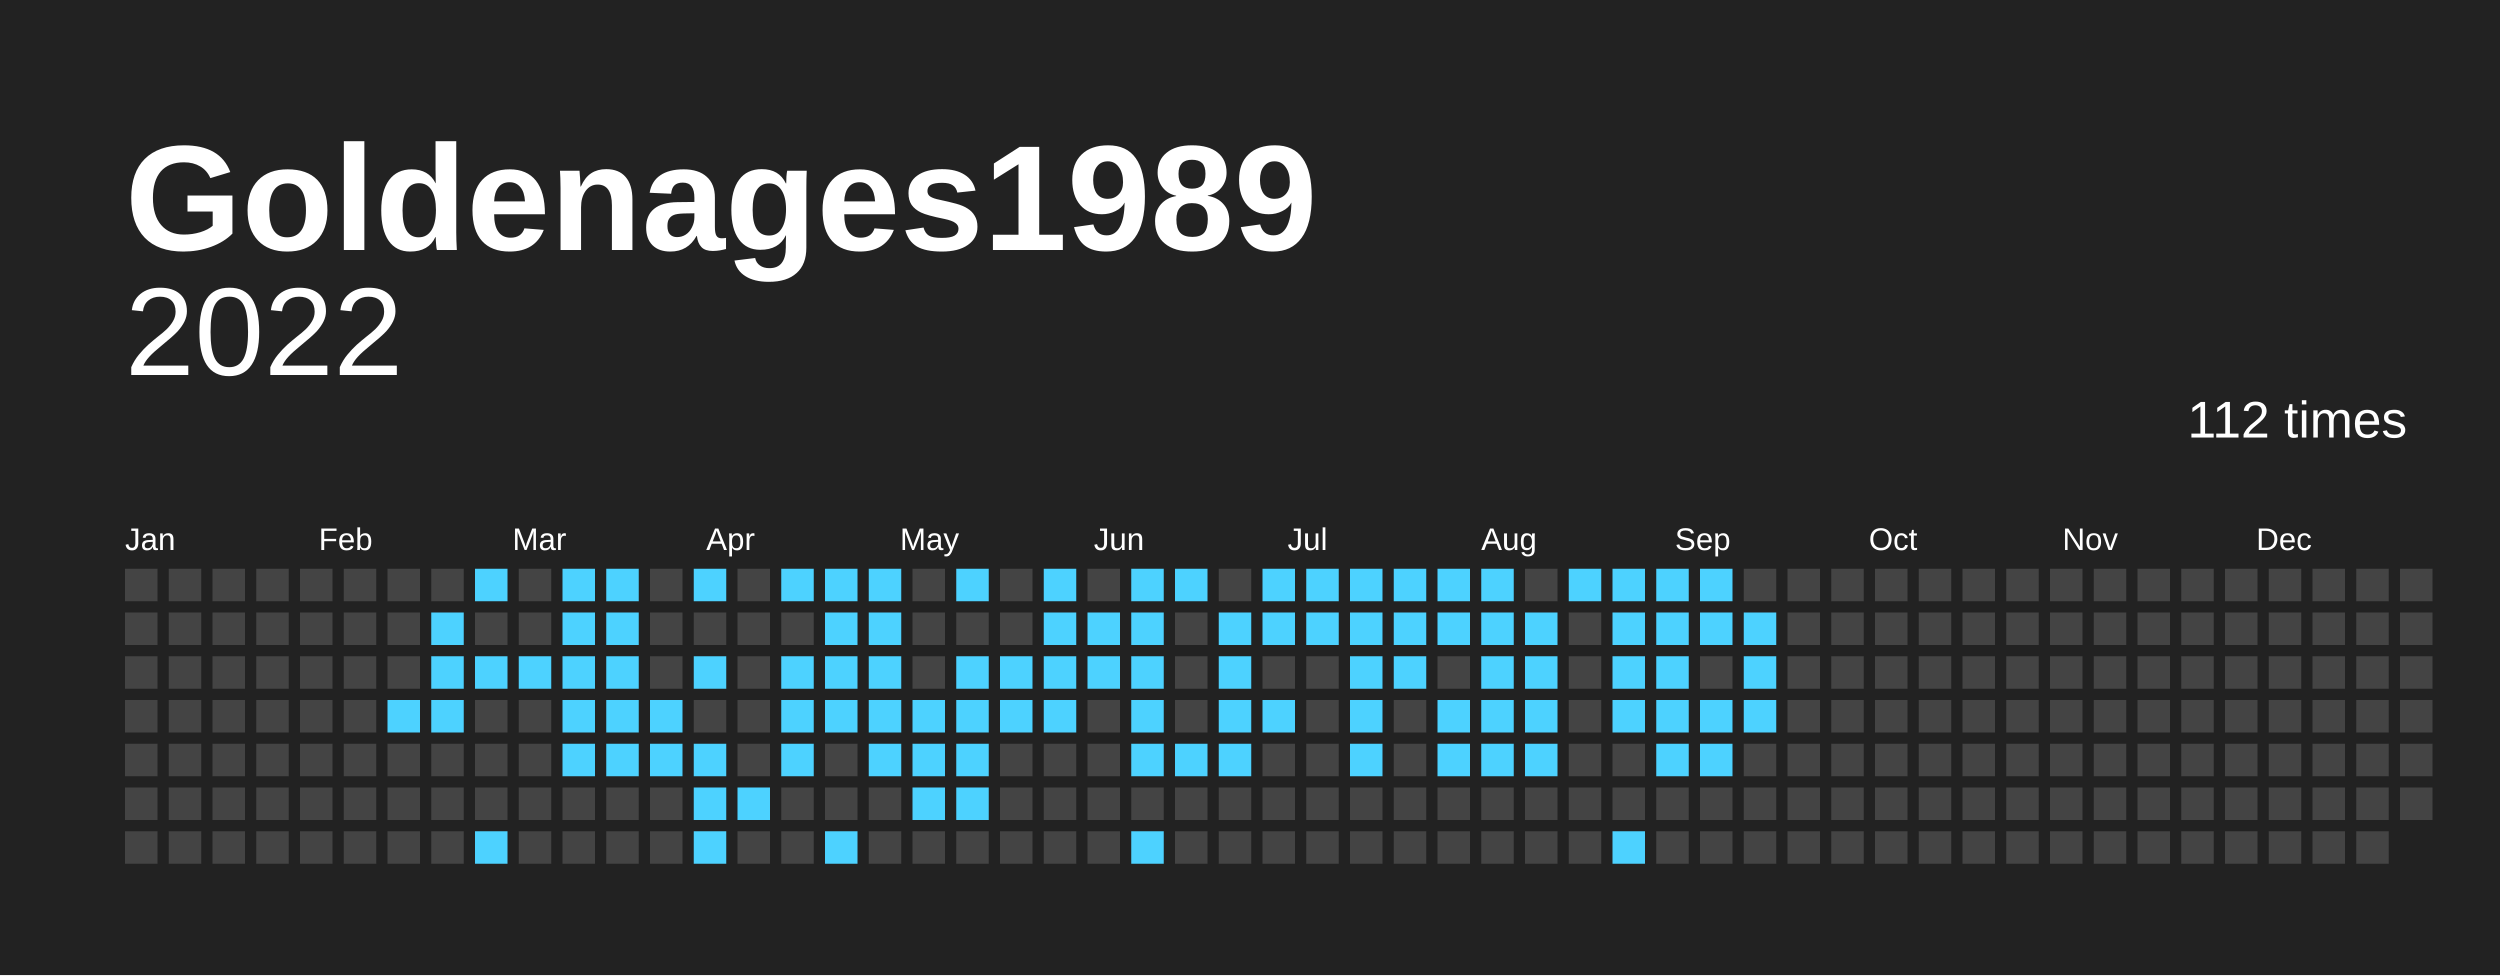
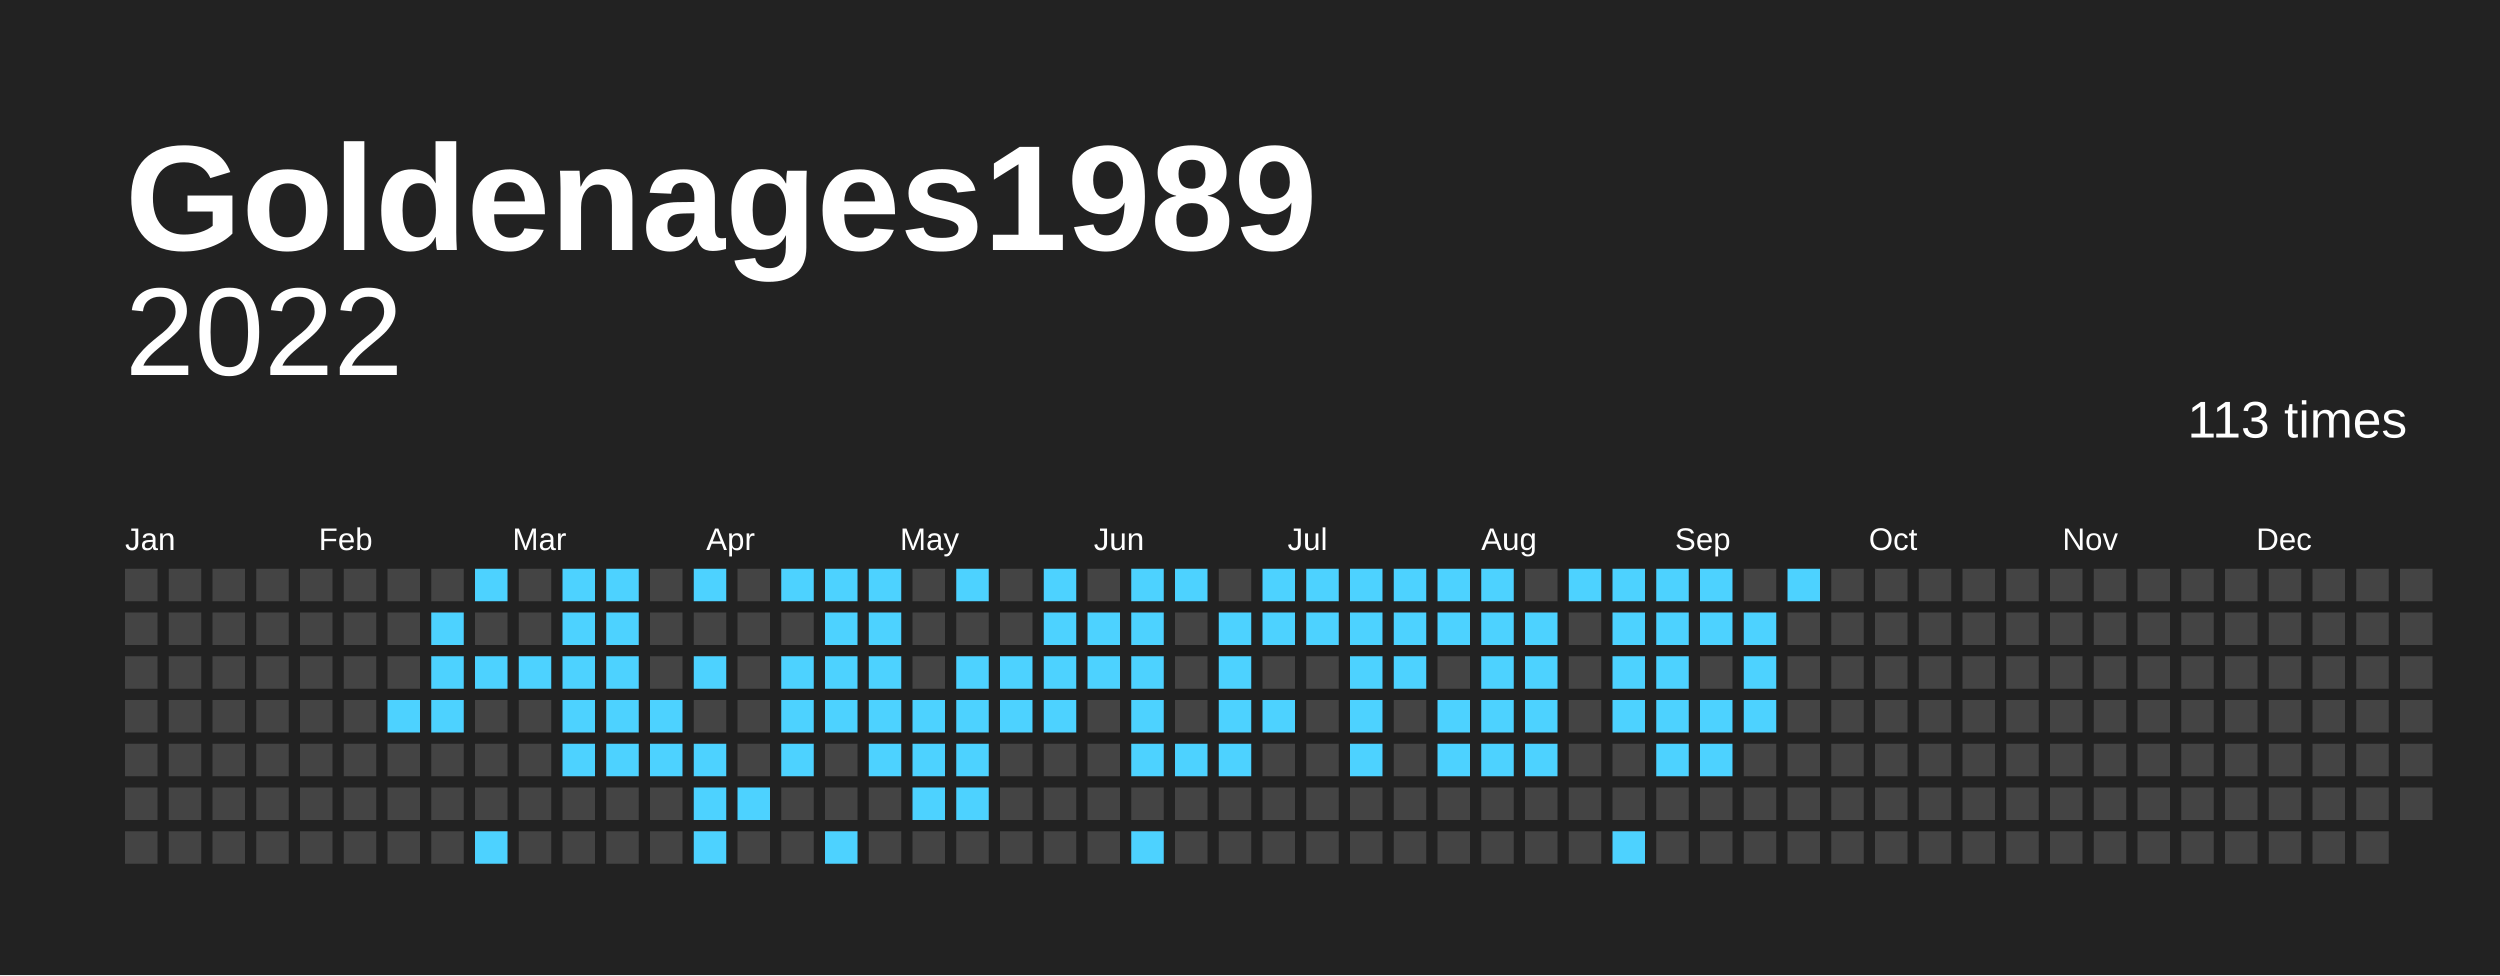
<svg xmlns="http://www.w3.org/2000/svg" baseProfile="full" height="78mm" version="1.1" viewBox="0,0,200,78" width="200mm">
  <defs />
  <rect fill="#222222" height="78" width="200" x="0" y="0" />
  <text fill="#FFFFFF" style="font-size:12px; font-family:Arial; font-weight:bold;" x="10" y="20">Goldenages1989</text>
  <text alignment-baseline="hanging" fill="#FFFFFF" style="font-size:10.0px; font-family:Arial;" x="10" y="30">2022</text>
-   <text alignment-baseline="hanging" fill="#FFFFFF" style="font-size:4.125px; font-family:Arial;" x="175" y="35">112 times</text>
+   <text alignment-baseline="hanging" fill="#FFFFFF" style="font-size:4.125px; font-family:Arial;" x="175" y="35">113 times</text>
  <text fill="#FFFFFF" style="font-size:2.5px; font-family:Arial" x="10.0" y="44">Jan</text>
  <text fill="#FFFFFF" style="font-size:2.5px; font-family:Arial" x="25.5" y="44">Feb</text>
  <text fill="#FFFFFF" style="font-size:2.5px; font-family:Arial" x="41.0" y="44">Mar</text>
  <text fill="#FFFFFF" style="font-size:2.5px; font-family:Arial" x="56.5" y="44">Apr</text>
  <text fill="#FFFFFF" style="font-size:2.5px; font-family:Arial" x="72.0" y="44">May</text>
  <text fill="#FFFFFF" style="font-size:2.5px; font-family:Arial" x="87.5" y="44">Jun</text>
  <text fill="#FFFFFF" style="font-size:2.5px; font-family:Arial" x="103.0" y="44">Jul</text>
  <text fill="#FFFFFF" style="font-size:2.5px; font-family:Arial" x="118.5" y="44">Aug</text>
  <text fill="#FFFFFF" style="font-size:2.5px; font-family:Arial" x="134.0" y="44">Sep</text>
  <text fill="#FFFFFF" style="font-size:2.5px; font-family:Arial" x="149.5" y="44">Oct</text>
  <text fill="#FFFFFF" style="font-size:2.5px; font-family:Arial" x="165.0" y="44">Nov</text>
  <text fill="#FFFFFF" style="font-size:2.5px; font-family:Arial" x="180.5" y="44">Dec</text>
  <rect fill="#444444" height="2.6" width="2.6" x="10.0" y="45.5" />
  <rect fill="#444444" height="2.6" width="2.6" x="10.0" y="49.0" />
  <rect fill="#444444" height="2.6" width="2.6" x="10.0" y="52.5" />
  <rect fill="#444444" height="2.6" width="2.6" x="10.0" y="56.0" />
  <rect fill="#444444" height="2.6" width="2.6" x="10.0" y="59.5" />
  <rect fill="#444444" height="2.6" width="2.6" x="10.0" y="63.0" />
  <rect fill="#444444" height="2.6" width="2.6" x="10.0" y="66.5" />
  <rect fill="#444444" height="2.6" width="2.6" x="13.5" y="45.5" />
  <rect fill="#444444" height="2.6" width="2.6" x="13.5" y="49.0" />
  <rect fill="#444444" height="2.6" width="2.6" x="13.5" y="52.5" />
  <rect fill="#444444" height="2.6" width="2.6" x="13.5" y="56.0" />
  <rect fill="#444444" height="2.6" width="2.6" x="13.5" y="59.5" />
  <rect fill="#444444" height="2.6" width="2.6" x="13.5" y="63.0" />
  <rect fill="#444444" height="2.6" width="2.6" x="13.5" y="66.5" />
  <rect fill="#444444" height="2.6" width="2.6" x="17.0" y="45.5" />
  <rect fill="#444444" height="2.6" width="2.6" x="17.0" y="49.0" />
  <rect fill="#444444" height="2.6" width="2.6" x="17.0" y="52.5" />
  <rect fill="#444444" height="2.6" width="2.6" x="17.0" y="56.0" />
  <rect fill="#444444" height="2.6" width="2.6" x="17.0" y="59.5" />
  <rect fill="#444444" height="2.6" width="2.6" x="17.0" y="63.0" />
  <rect fill="#444444" height="2.6" width="2.6" x="17.0" y="66.5" />
  <rect fill="#444444" height="2.6" width="2.6" x="20.5" y="45.5" />
  <rect fill="#444444" height="2.6" width="2.6" x="20.5" y="49.0" />
  <rect fill="#444444" height="2.6" width="2.6" x="20.5" y="52.5" />
  <rect fill="#444444" height="2.6" width="2.6" x="20.5" y="56.0" />
  <rect fill="#444444" height="2.6" width="2.6" x="20.5" y="59.5" />
  <rect fill="#444444" height="2.6" width="2.6" x="20.5" y="63.0" />
  <rect fill="#444444" height="2.6" width="2.6" x="20.5" y="66.5" />
  <rect fill="#444444" height="2.6" width="2.6" x="24.0" y="45.5" />
  <rect fill="#444444" height="2.6" width="2.6" x="24.0" y="49.0" />
  <rect fill="#444444" height="2.6" width="2.6" x="24.0" y="52.5" />
  <rect fill="#444444" height="2.6" width="2.6" x="24.0" y="56.0" />
  <rect fill="#444444" height="2.6" width="2.6" x="24.0" y="59.5" />
  <rect fill="#444444" height="2.6" width="2.6" x="24.0" y="63.0" />
  <rect fill="#444444" height="2.6" width="2.6" x="24.0" y="66.5" />
  <rect fill="#444444" height="2.6" width="2.6" x="27.5" y="45.5" />
  <rect fill="#444444" height="2.6" width="2.6" x="27.5" y="49.0" />
  <rect fill="#444444" height="2.6" width="2.6" x="27.5" y="52.5" />
  <rect fill="#444444" height="2.6" width="2.6" x="27.5" y="56.0" />
  <rect fill="#444444" height="2.6" width="2.6" x="27.5" y="59.5" />
  <rect fill="#444444" height="2.6" width="2.6" x="27.5" y="63.0" />
  <rect fill="#444444" height="2.6" width="2.6" x="27.5" y="66.5" />
  <rect fill="#444444" height="2.6" width="2.6" x="31.0" y="45.5" />
  <rect fill="#444444" height="2.6" width="2.6" x="31.0" y="49.0" />
  <rect fill="#444444" height="2.6" width="2.6" x="31.0" y="52.5" />
  <rect fill="#4DD2FF" height="2.6" width="2.6" x="31.0" y="56.0" />
  <rect fill="#444444" height="2.6" width="2.6" x="31.0" y="59.5" />
  <rect fill="#444444" height="2.6" width="2.6" x="31.0" y="63.0" />
  <rect fill="#444444" height="2.6" width="2.6" x="31.0" y="66.5" />
  <rect fill="#444444" height="2.6" width="2.6" x="34.5" y="45.5" />
  <rect fill="#4DD2FF" height="2.6" width="2.6" x="34.5" y="49.0" />
  <rect fill="#4DD2FF" height="2.6" width="2.6" x="34.5" y="52.5" />
  <rect fill="#4DD2FF" height="2.6" width="2.6" x="34.5" y="56.0" />
  <rect fill="#444444" height="2.6" width="2.6" x="34.5" y="59.5" />
  <rect fill="#444444" height="2.6" width="2.6" x="34.5" y="63.0" />
  <rect fill="#444444" height="2.6" width="2.6" x="34.5" y="66.5" />
  <rect fill="#4DD2FF" height="2.6" width="2.6" x="38.0" y="45.5" />
  <rect fill="#444444" height="2.6" width="2.6" x="38.0" y="49.0" />
  <rect fill="#4DD2FF" height="2.6" width="2.6" x="38.0" y="52.5" />
  <rect fill="#444444" height="2.6" width="2.6" x="38.0" y="56.0" />
  <rect fill="#444444" height="2.6" width="2.6" x="38.0" y="59.5" />
  <rect fill="#444444" height="2.6" width="2.6" x="38.0" y="63.0" />
  <rect fill="#4DD2FF" height="2.6" width="2.6" x="38.0" y="66.5" />
  <rect fill="#444444" height="2.6" width="2.6" x="41.5" y="45.5" />
  <rect fill="#444444" height="2.6" width="2.6" x="41.5" y="49.0" />
  <rect fill="#4DD2FF" height="2.6" width="2.6" x="41.5" y="52.5" />
  <rect fill="#444444" height="2.6" width="2.6" x="41.5" y="56.0" />
  <rect fill="#444444" height="2.6" width="2.6" x="41.5" y="59.5" />
  <rect fill="#444444" height="2.6" width="2.6" x="41.5" y="63.0" />
  <rect fill="#444444" height="2.6" width="2.6" x="41.5" y="66.5" />
  <rect fill="#4DD2FF" height="2.6" width="2.6" x="45.0" y="45.5" />
  <rect fill="#4DD2FF" height="2.6" width="2.6" x="45.0" y="49.0" />
  <rect fill="#4DD2FF" height="2.6" width="2.6" x="45.0" y="52.5" />
  <rect fill="#4DD2FF" height="2.6" width="2.6" x="45.0" y="56.0" />
  <rect fill="#4DD2FF" height="2.6" width="2.6" x="45.0" y="59.5" />
  <rect fill="#444444" height="2.6" width="2.6" x="45.0" y="63.0" />
  <rect fill="#444444" height="2.6" width="2.6" x="45.0" y="66.5" />
  <rect fill="#4DD2FF" height="2.6" width="2.6" x="48.5" y="45.5" />
  <rect fill="#4DD2FF" height="2.6" width="2.6" x="48.5" y="49.0" />
  <rect fill="#4DD2FF" height="2.6" width="2.6" x="48.5" y="52.5" />
  <rect fill="#4DD2FF" height="2.6" width="2.6" x="48.5" y="56.0" />
  <rect fill="#4DD2FF" height="2.6" width="2.6" x="48.5" y="59.5" />
  <rect fill="#444444" height="2.6" width="2.6" x="48.5" y="63.0" />
  <rect fill="#444444" height="2.6" width="2.6" x="48.5" y="66.5" />
  <rect fill="#444444" height="2.6" width="2.6" x="52.0" y="45.5" />
  <rect fill="#444444" height="2.6" width="2.6" x="52.0" y="49.0" />
  <rect fill="#444444" height="2.6" width="2.6" x="52.0" y="52.5" />
  <rect fill="#4DD2FF" height="2.6" width="2.6" x="52.0" y="56.0" />
  <rect fill="#4DD2FF" height="2.6" width="2.6" x="52.0" y="59.5" />
  <rect fill="#444444" height="2.6" width="2.6" x="52.0" y="63.0" />
  <rect fill="#444444" height="2.6" width="2.6" x="52.0" y="66.5" />
  <rect fill="#4DD2FF" height="2.6" width="2.6" x="55.5" y="45.5" />
  <rect fill="#444444" height="2.6" width="2.6" x="55.5" y="49.0" />
  <rect fill="#4DD2FF" height="2.6" width="2.6" x="55.5" y="52.5" />
  <rect fill="#444444" height="2.6" width="2.6" x="55.5" y="56.0" />
  <rect fill="#4DD2FF" height="2.6" width="2.6" x="55.5" y="59.5" />
  <rect fill="#4DD2FF" height="2.6" width="2.6" x="55.5" y="63.0" />
  <rect fill="#4DD2FF" height="2.6" width="2.6" x="55.5" y="66.5" />
  <rect fill="#444444" height="2.6" width="2.6" x="59.0" y="45.5" />
  <rect fill="#444444" height="2.6" width="2.6" x="59.0" y="49.0" />
  <rect fill="#444444" height="2.6" width="2.6" x="59.0" y="52.5" />
  <rect fill="#444444" height="2.6" width="2.6" x="59.0" y="56.0" />
  <rect fill="#444444" height="2.6" width="2.6" x="59.0" y="59.5" />
  <rect fill="#4DD2FF" height="2.6" width="2.6" x="59.0" y="63.0" />
  <rect fill="#444444" height="2.6" width="2.6" x="59.0" y="66.5" />
  <rect fill="#4DD2FF" height="2.6" width="2.6" x="62.5" y="45.5" />
  <rect fill="#444444" height="2.6" width="2.6" x="62.5" y="49.0" />
  <rect fill="#4DD2FF" height="2.6" width="2.6" x="62.5" y="52.5" />
  <rect fill="#4DD2FF" height="2.6" width="2.6" x="62.5" y="56.0" />
  <rect fill="#4DD2FF" height="2.6" width="2.6" x="62.5" y="59.5" />
  <rect fill="#444444" height="2.6" width="2.6" x="62.5" y="63.0" />
  <rect fill="#444444" height="2.6" width="2.6" x="62.5" y="66.5" />
  <rect fill="#4DD2FF" height="2.6" width="2.6" x="66.0" y="45.5" />
  <rect fill="#4DD2FF" height="2.6" width="2.6" x="66.0" y="49.0" />
  <rect fill="#4DD2FF" height="2.6" width="2.6" x="66.0" y="52.5" />
  <rect fill="#4DD2FF" height="2.6" width="2.6" x="66.0" y="56.0" />
  <rect fill="#444444" height="2.6" width="2.6" x="66.0" y="59.5" />
  <rect fill="#444444" height="2.6" width="2.6" x="66.0" y="63.0" />
  <rect fill="#4DD2FF" height="2.6" width="2.6" x="66.0" y="66.5" />
  <rect fill="#4DD2FF" height="2.6" width="2.6" x="69.5" y="45.5" />
  <rect fill="#4DD2FF" height="2.6" width="2.6" x="69.5" y="49.0" />
  <rect fill="#4DD2FF" height="2.6" width="2.6" x="69.5" y="52.5" />
  <rect fill="#4DD2FF" height="2.6" width="2.6" x="69.5" y="56.0" />
  <rect fill="#4DD2FF" height="2.6" width="2.6" x="69.5" y="59.5" />
  <rect fill="#444444" height="2.6" width="2.6" x="69.5" y="63.0" />
  <rect fill="#444444" height="2.6" width="2.6" x="69.5" y="66.5" />
  <rect fill="#444444" height="2.6" width="2.6" x="73.0" y="45.5" />
  <rect fill="#444444" height="2.6" width="2.6" x="73.0" y="49.0" />
  <rect fill="#444444" height="2.6" width="2.6" x="73.0" y="52.5" />
  <rect fill="#4DD2FF" height="2.6" width="2.6" x="73.0" y="56.0" />
  <rect fill="#4DD2FF" height="2.6" width="2.6" x="73.0" y="59.5" />
  <rect fill="#4DD2FF" height="2.6" width="2.6" x="73.0" y="63.0" />
  <rect fill="#444444" height="2.6" width="2.6" x="73.0" y="66.5" />
  <rect fill="#4DD2FF" height="2.6" width="2.6" x="76.5" y="45.5" />
  <rect fill="#444444" height="2.6" width="2.6" x="76.5" y="49.0" />
  <rect fill="#4DD2FF" height="2.6" width="2.6" x="76.5" y="52.5" />
  <rect fill="#4DD2FF" height="2.6" width="2.6" x="76.5" y="56.0" />
  <rect fill="#4DD2FF" height="2.6" width="2.6" x="76.5" y="59.5" />
  <rect fill="#4DD2FF" height="2.6" width="2.6" x="76.5" y="63.0" />
  <rect fill="#444444" height="2.6" width="2.6" x="76.5" y="66.5" />
  <rect fill="#444444" height="2.6" width="2.6" x="80.0" y="45.5" />
  <rect fill="#444444" height="2.6" width="2.6" x="80.0" y="49.0" />
  <rect fill="#4DD2FF" height="2.6" width="2.6" x="80.0" y="52.5" />
  <rect fill="#4DD2FF" height="2.6" width="2.6" x="80.0" y="56.0" />
  <rect fill="#444444" height="2.6" width="2.6" x="80.0" y="59.5" />
  <rect fill="#444444" height="2.6" width="2.6" x="80.0" y="63.0" />
  <rect fill="#444444" height="2.6" width="2.6" x="80.0" y="66.5" />
  <rect fill="#4DD2FF" height="2.6" width="2.6" x="83.5" y="45.5" />
  <rect fill="#4DD2FF" height="2.6" width="2.6" x="83.5" y="49.0" />
  <rect fill="#4DD2FF" height="2.6" width="2.6" x="83.5" y="52.5" />
  <rect fill="#4DD2FF" height="2.6" width="2.6" x="83.5" y="56.0" />
  <rect fill="#444444" height="2.6" width="2.6" x="83.5" y="59.5" />
  <rect fill="#444444" height="2.6" width="2.6" x="83.5" y="63.0" />
  <rect fill="#444444" height="2.6" width="2.6" x="83.5" y="66.5" />
  <rect fill="#444444" height="2.6" width="2.6" x="87.0" y="45.5" />
  <rect fill="#4DD2FF" height="2.6" width="2.6" x="87.0" y="49.0" />
  <rect fill="#4DD2FF" height="2.6" width="2.6" x="87.0" y="52.5" />
  <rect fill="#444444" height="2.6" width="2.6" x="87.0" y="56.0" />
  <rect fill="#444444" height="2.6" width="2.6" x="87.0" y="59.5" />
  <rect fill="#444444" height="2.6" width="2.6" x="87.0" y="63.0" />
  <rect fill="#444444" height="2.6" width="2.6" x="87.0" y="66.5" />
  <rect fill="#4DD2FF" height="2.6" width="2.6" x="90.5" y="45.5" />
  <rect fill="#4DD2FF" height="2.6" width="2.6" x="90.5" y="49.0" />
  <rect fill="#4DD2FF" height="2.6" width="2.6" x="90.5" y="52.5" />
  <rect fill="#4DD2FF" height="2.6" width="2.6" x="90.5" y="56.0" />
  <rect fill="#4DD2FF" height="2.6" width="2.6" x="90.5" y="59.5" />
  <rect fill="#444444" height="2.6" width="2.6" x="90.5" y="63.0" />
  <rect fill="#4DD2FF" height="2.6" width="2.6" x="90.5" y="66.5" />
  <rect fill="#4DD2FF" height="2.6" width="2.6" x="94.0" y="45.5" />
  <rect fill="#444444" height="2.6" width="2.6" x="94.0" y="49.0" />
  <rect fill="#444444" height="2.6" width="2.6" x="94.0" y="52.5" />
  <rect fill="#444444" height="2.6" width="2.6" x="94.0" y="56.0" />
  <rect fill="#4DD2FF" height="2.6" width="2.6" x="94.0" y="59.5" />
  <rect fill="#444444" height="2.6" width="2.6" x="94.0" y="63.0" />
  <rect fill="#444444" height="2.6" width="2.6" x="94.0" y="66.5" />
  <rect fill="#444444" height="2.6" width="2.6" x="97.5" y="45.5" />
  <rect fill="#4DD2FF" height="2.6" width="2.6" x="97.5" y="49.0" />
  <rect fill="#4DD2FF" height="2.6" width="2.6" x="97.5" y="52.5" />
  <rect fill="#4DD2FF" height="2.6" width="2.6" x="97.5" y="56.0" />
  <rect fill="#4DD2FF" height="2.6" width="2.6" x="97.5" y="59.5" />
  <rect fill="#444444" height="2.6" width="2.6" x="97.5" y="63.0" />
  <rect fill="#444444" height="2.6" width="2.6" x="97.5" y="66.5" />
  <rect fill="#4DD2FF" height="2.6" width="2.6" x="101.0" y="45.5" />
  <rect fill="#4DD2FF" height="2.6" width="2.6" x="101.0" y="49.0" />
  <rect fill="#444444" height="2.6" width="2.6" x="101.0" y="52.5" />
  <rect fill="#4DD2FF" height="2.6" width="2.6" x="101.0" y="56.0" />
  <rect fill="#444444" height="2.6" width="2.6" x="101.0" y="59.5" />
  <rect fill="#444444" height="2.6" width="2.6" x="101.0" y="63.0" />
  <rect fill="#444444" height="2.6" width="2.6" x="101.0" y="66.5" />
  <rect fill="#4DD2FF" height="2.6" width="2.6" x="104.5" y="45.5" />
  <rect fill="#4DD2FF" height="2.6" width="2.6" x="104.5" y="49.0" />
  <rect fill="#444444" height="2.6" width="2.6" x="104.5" y="52.5" />
  <rect fill="#444444" height="2.6" width="2.6" x="104.5" y="56.0" />
  <rect fill="#444444" height="2.6" width="2.6" x="104.5" y="59.5" />
  <rect fill="#444444" height="2.6" width="2.6" x="104.5" y="63.0" />
  <rect fill="#444444" height="2.6" width="2.6" x="104.5" y="66.5" />
  <rect fill="#4DD2FF" height="2.6" width="2.6" x="108.0" y="45.5" />
  <rect fill="#4DD2FF" height="2.6" width="2.6" x="108.0" y="49.0" />
  <rect fill="#4DD2FF" height="2.6" width="2.6" x="108.0" y="52.5" />
  <rect fill="#4DD2FF" height="2.6" width="2.6" x="108.0" y="56.0" />
  <rect fill="#4DD2FF" height="2.6" width="2.6" x="108.0" y="59.5" />
  <rect fill="#444444" height="2.6" width="2.6" x="108.0" y="63.0" />
  <rect fill="#444444" height="2.6" width="2.6" x="108.0" y="66.5" />
  <rect fill="#4DD2FF" height="2.6" width="2.6" x="111.5" y="45.5" />
  <rect fill="#4DD2FF" height="2.6" width="2.6" x="111.5" y="49.0" />
  <rect fill="#4DD2FF" height="2.6" width="2.6" x="111.5" y="52.5" />
  <rect fill="#444444" height="2.6" width="2.6" x="111.5" y="56.0" />
  <rect fill="#444444" height="2.6" width="2.6" x="111.5" y="59.5" />
  <rect fill="#444444" height="2.6" width="2.6" x="111.5" y="63.0" />
  <rect fill="#444444" height="2.6" width="2.6" x="111.5" y="66.5" />
  <rect fill="#4DD2FF" height="2.6" width="2.6" x="115.0" y="45.5" />
  <rect fill="#4DD2FF" height="2.6" width="2.6" x="115.0" y="49.0" />
  <rect fill="#444444" height="2.6" width="2.6" x="115.0" y="52.5" />
  <rect fill="#4DD2FF" height="2.6" width="2.6" x="115.0" y="56.0" />
  <rect fill="#4DD2FF" height="2.6" width="2.6" x="115.0" y="59.5" />
  <rect fill="#444444" height="2.6" width="2.6" x="115.0" y="63.0" />
  <rect fill="#444444" height="2.6" width="2.6" x="115.0" y="66.5" />
  <rect fill="#4DD2FF" height="2.6" width="2.6" x="118.5" y="45.5" />
  <rect fill="#4DD2FF" height="2.6" width="2.6" x="118.5" y="49.0" />
  <rect fill="#4DD2FF" height="2.6" width="2.6" x="118.5" y="52.5" />
  <rect fill="#4DD2FF" height="2.6" width="2.6" x="118.5" y="56.0" />
  <rect fill="#4DD2FF" height="2.6" width="2.6" x="118.5" y="59.5" />
  <rect fill="#444444" height="2.6" width="2.6" x="118.5" y="63.0" />
  <rect fill="#444444" height="2.6" width="2.6" x="118.5" y="66.5" />
  <rect fill="#444444" height="2.6" width="2.6" x="122.0" y="45.5" />
  <rect fill="#4DD2FF" height="2.6" width="2.6" x="122.0" y="49.0" />
  <rect fill="#4DD2FF" height="2.6" width="2.6" x="122.0" y="52.5" />
  <rect fill="#4DD2FF" height="2.6" width="2.6" x="122.0" y="56.0" />
  <rect fill="#4DD2FF" height="2.6" width="2.6" x="122.0" y="59.5" />
  <rect fill="#444444" height="2.6" width="2.6" x="122.0" y="63.0" />
  <rect fill="#444444" height="2.6" width="2.6" x="122.0" y="66.5" />
  <rect fill="#4DD2FF" height="2.6" width="2.6" x="125.5" y="45.5" />
  <rect fill="#444444" height="2.6" width="2.6" x="125.5" y="49.0" />
  <rect fill="#444444" height="2.6" width="2.6" x="125.5" y="52.5" />
  <rect fill="#444444" height="2.6" width="2.6" x="125.5" y="56.0" />
  <rect fill="#444444" height="2.6" width="2.6" x="125.5" y="59.5" />
  <rect fill="#444444" height="2.6" width="2.6" x="125.5" y="63.0" />
  <rect fill="#444444" height="2.6" width="2.6" x="125.5" y="66.5" />
  <rect fill="#4DD2FF" height="2.6" width="2.6" x="129.0" y="45.5" />
  <rect fill="#4DD2FF" height="2.6" width="2.6" x="129.0" y="49.0" />
  <rect fill="#4DD2FF" height="2.6" width="2.6" x="129.0" y="52.5" />
  <rect fill="#4DD2FF" height="2.6" width="2.6" x="129.0" y="56.0" />
  <rect fill="#444444" height="2.6" width="2.6" x="129.0" y="59.5" />
  <rect fill="#444444" height="2.6" width="2.6" x="129.0" y="63.0" />
  <rect fill="#4DD2FF" height="2.6" width="2.6" x="129.0" y="66.5" />
  <rect fill="#4DD2FF" height="2.6" width="2.6" x="132.5" y="45.5" />
  <rect fill="#4DD2FF" height="2.6" width="2.6" x="132.5" y="49.0" />
  <rect fill="#4DD2FF" height="2.6" width="2.6" x="132.5" y="52.5" />
  <rect fill="#4DD2FF" height="2.6" width="2.6" x="132.5" y="56.0" />
  <rect fill="#4DD2FF" height="2.6" width="2.6" x="132.5" y="59.5" />
  <rect fill="#444444" height="2.6" width="2.6" x="132.5" y="63.0" />
  <rect fill="#444444" height="2.6" width="2.6" x="132.5" y="66.5" />
  <rect fill="#4DD2FF" height="2.6" width="2.6" x="136.0" y="45.5" />
  <rect fill="#4DD2FF" height="2.6" width="2.6" x="136.0" y="49.0" />
  <rect fill="#444444" height="2.6" width="2.6" x="136.0" y="52.5" />
  <rect fill="#4DD2FF" height="2.6" width="2.6" x="136.0" y="56.0" />
  <rect fill="#4DD2FF" height="2.6" width="2.6" x="136.0" y="59.5" />
  <rect fill="#444444" height="2.6" width="2.6" x="136.0" y="63.0" />
  <rect fill="#444444" height="2.6" width="2.6" x="136.0" y="66.5" />
  <rect fill="#444444" height="2.6" width="2.6" x="139.5" y="45.5" />
  <rect fill="#4DD2FF" height="2.6" width="2.6" x="139.5" y="49.0" />
  <rect fill="#4DD2FF" height="2.6" width="2.6" x="139.5" y="52.5" />
  <rect fill="#4DD2FF" height="2.6" width="2.6" x="139.5" y="56.0" />
  <rect fill="#444444" height="2.6" width="2.6" x="139.5" y="59.5" />
  <rect fill="#444444" height="2.6" width="2.6" x="139.5" y="63.0" />
  <rect fill="#444444" height="2.6" width="2.6" x="139.5" y="66.5" />
-   <rect fill="#444444" height="2.6" width="2.6" x="143.0" y="45.5" />
+   <rect fill="#4DD2FF" height="2.6" width="2.6" x="143.0" y="45.5" />
  <rect fill="#444444" height="2.6" width="2.6" x="143.0" y="49.0" />
  <rect fill="#444444" height="2.6" width="2.6" x="143.0" y="52.5" />
  <rect fill="#444444" height="2.6" width="2.6" x="143.0" y="56.0" />
  <rect fill="#444444" height="2.6" width="2.6" x="143.0" y="59.5" />
  <rect fill="#444444" height="2.6" width="2.6" x="143.0" y="63.0" />
  <rect fill="#444444" height="2.6" width="2.6" x="143.0" y="66.5" />
  <rect fill="#444444" height="2.6" width="2.6" x="146.5" y="45.5" />
  <rect fill="#444444" height="2.6" width="2.6" x="146.5" y="49.0" />
  <rect fill="#444444" height="2.6" width="2.6" x="146.5" y="52.5" />
  <rect fill="#444444" height="2.6" width="2.6" x="146.5" y="56.0" />
  <rect fill="#444444" height="2.6" width="2.6" x="146.5" y="59.5" />
  <rect fill="#444444" height="2.6" width="2.6" x="146.5" y="63.0" />
  <rect fill="#444444" height="2.6" width="2.6" x="146.5" y="66.5" />
  <rect fill="#444444" height="2.6" width="2.6" x="150.0" y="45.5" />
  <rect fill="#444444" height="2.6" width="2.6" x="150.0" y="49.0" />
  <rect fill="#444444" height="2.6" width="2.6" x="150.0" y="52.5" />
  <rect fill="#444444" height="2.6" width="2.6" x="150.0" y="56.0" />
  <rect fill="#444444" height="2.6" width="2.6" x="150.0" y="59.5" />
  <rect fill="#444444" height="2.6" width="2.6" x="150.0" y="63.0" />
  <rect fill="#444444" height="2.6" width="2.6" x="150.0" y="66.5" />
  <rect fill="#444444" height="2.6" width="2.6" x="153.5" y="45.5" />
  <rect fill="#444444" height="2.6" width="2.6" x="153.5" y="49.0" />
  <rect fill="#444444" height="2.6" width="2.6" x="153.5" y="52.5" />
  <rect fill="#444444" height="2.6" width="2.6" x="153.5" y="56.0" />
  <rect fill="#444444" height="2.6" width="2.6" x="153.5" y="59.5" />
  <rect fill="#444444" height="2.6" width="2.6" x="153.5" y="63.0" />
  <rect fill="#444444" height="2.6" width="2.6" x="153.5" y="66.5" />
  <rect fill="#444444" height="2.6" width="2.6" x="157.0" y="45.5" />
  <rect fill="#444444" height="2.6" width="2.6" x="157.0" y="49.0" />
  <rect fill="#444444" height="2.6" width="2.6" x="157.0" y="52.5" />
  <rect fill="#444444" height="2.6" width="2.6" x="157.0" y="56.0" />
  <rect fill="#444444" height="2.6" width="2.6" x="157.0" y="59.5" />
  <rect fill="#444444" height="2.6" width="2.6" x="157.0" y="63.0" />
  <rect fill="#444444" height="2.6" width="2.6" x="157.0" y="66.5" />
  <rect fill="#444444" height="2.6" width="2.6" x="160.5" y="45.5" />
  <rect fill="#444444" height="2.6" width="2.6" x="160.5" y="49.0" />
  <rect fill="#444444" height="2.6" width="2.6" x="160.5" y="52.5" />
  <rect fill="#444444" height="2.6" width="2.6" x="160.5" y="56.0" />
  <rect fill="#444444" height="2.6" width="2.6" x="160.5" y="59.5" />
  <rect fill="#444444" height="2.6" width="2.6" x="160.5" y="63.0" />
  <rect fill="#444444" height="2.6" width="2.6" x="160.5" y="66.5" />
  <rect fill="#444444" height="2.6" width="2.6" x="164.0" y="45.5" />
  <rect fill="#444444" height="2.6" width="2.6" x="164.0" y="49.0" />
  <rect fill="#444444" height="2.6" width="2.6" x="164.0" y="52.5" />
  <rect fill="#444444" height="2.6" width="2.6" x="164.0" y="56.0" />
  <rect fill="#444444" height="2.6" width="2.6" x="164.0" y="59.5" />
  <rect fill="#444444" height="2.6" width="2.6" x="164.0" y="63.0" />
  <rect fill="#444444" height="2.6" width="2.6" x="164.0" y="66.5" />
  <rect fill="#444444" height="2.6" width="2.6" x="167.5" y="45.5" />
  <rect fill="#444444" height="2.6" width="2.6" x="167.5" y="49.0" />
  <rect fill="#444444" height="2.6" width="2.6" x="167.5" y="52.5" />
  <rect fill="#444444" height="2.6" width="2.6" x="167.5" y="56.0" />
  <rect fill="#444444" height="2.6" width="2.6" x="167.5" y="59.5" />
  <rect fill="#444444" height="2.6" width="2.6" x="167.5" y="63.0" />
  <rect fill="#444444" height="2.6" width="2.6" x="167.5" y="66.5" />
  <rect fill="#444444" height="2.6" width="2.6" x="171.0" y="45.5" />
  <rect fill="#444444" height="2.6" width="2.6" x="171.0" y="49.0" />
  <rect fill="#444444" height="2.6" width="2.6" x="171.0" y="52.5" />
  <rect fill="#444444" height="2.6" width="2.6" x="171.0" y="56.0" />
  <rect fill="#444444" height="2.6" width="2.6" x="171.0" y="59.5" />
  <rect fill="#444444" height="2.6" width="2.6" x="171.0" y="63.0" />
  <rect fill="#444444" height="2.6" width="2.6" x="171.0" y="66.5" />
  <rect fill="#444444" height="2.6" width="2.6" x="174.5" y="45.5" />
  <rect fill="#444444" height="2.6" width="2.6" x="174.5" y="49.0" />
  <rect fill="#444444" height="2.6" width="2.6" x="174.5" y="52.5" />
  <rect fill="#444444" height="2.6" width="2.6" x="174.5" y="56.0" />
  <rect fill="#444444" height="2.6" width="2.6" x="174.5" y="59.5" />
  <rect fill="#444444" height="2.6" width="2.6" x="174.5" y="63.0" />
  <rect fill="#444444" height="2.6" width="2.6" x="174.5" y="66.5" />
  <rect fill="#444444" height="2.6" width="2.6" x="178.0" y="45.5" />
  <rect fill="#444444" height="2.6" width="2.6" x="178.0" y="49.0" />
  <rect fill="#444444" height="2.6" width="2.6" x="178.0" y="52.5" />
  <rect fill="#444444" height="2.6" width="2.6" x="178.0" y="56.0" />
  <rect fill="#444444" height="2.6" width="2.6" x="178.0" y="59.5" />
  <rect fill="#444444" height="2.6" width="2.6" x="178.0" y="63.0" />
  <rect fill="#444444" height="2.6" width="2.6" x="178.0" y="66.5" />
  <rect fill="#444444" height="2.6" width="2.6" x="181.5" y="45.5" />
  <rect fill="#444444" height="2.6" width="2.6" x="181.5" y="49.0" />
  <rect fill="#444444" height="2.6" width="2.6" x="181.5" y="52.5" />
  <rect fill="#444444" height="2.6" width="2.6" x="181.5" y="56.0" />
  <rect fill="#444444" height="2.6" width="2.6" x="181.5" y="59.5" />
  <rect fill="#444444" height="2.6" width="2.6" x="181.5" y="63.0" />
  <rect fill="#444444" height="2.6" width="2.6" x="181.5" y="66.5" />
  <rect fill="#444444" height="2.6" width="2.6" x="185.0" y="45.5" />
  <rect fill="#444444" height="2.6" width="2.6" x="185.0" y="49.0" />
  <rect fill="#444444" height="2.6" width="2.6" x="185.0" y="52.5" />
  <rect fill="#444444" height="2.6" width="2.6" x="185.0" y="56.0" />
  <rect fill="#444444" height="2.6" width="2.6" x="185.0" y="59.5" />
  <rect fill="#444444" height="2.6" width="2.6" x="185.0" y="63.0" />
  <rect fill="#444444" height="2.6" width="2.6" x="185.0" y="66.5" />
  <rect fill="#444444" height="2.6" width="2.6" x="188.5" y="45.5" />
  <rect fill="#444444" height="2.6" width="2.6" x="188.5" y="49.0" />
  <rect fill="#444444" height="2.6" width="2.6" x="188.5" y="52.5" />
  <rect fill="#444444" height="2.6" width="2.6" x="188.5" y="56.0" />
  <rect fill="#444444" height="2.6" width="2.6" x="188.5" y="59.5" />
  <rect fill="#444444" height="2.6" width="2.6" x="188.5" y="63.0" />
  <rect fill="#444444" height="2.6" width="2.6" x="188.5" y="66.5" />
  <rect fill="#444444" height="2.6" width="2.6" x="192.0" y="45.5" />
  <rect fill="#444444" height="2.6" width="2.6" x="192.0" y="49.0" />
  <rect fill="#444444" height="2.6" width="2.6" x="192.0" y="52.5" />
  <rect fill="#444444" height="2.6" width="2.6" x="192.0" y="56.0" />
  <rect fill="#444444" height="2.6" width="2.6" x="192.0" y="59.5" />
  <rect fill="#444444" height="2.6" width="2.6" x="192.0" y="63.0" />
</svg>
